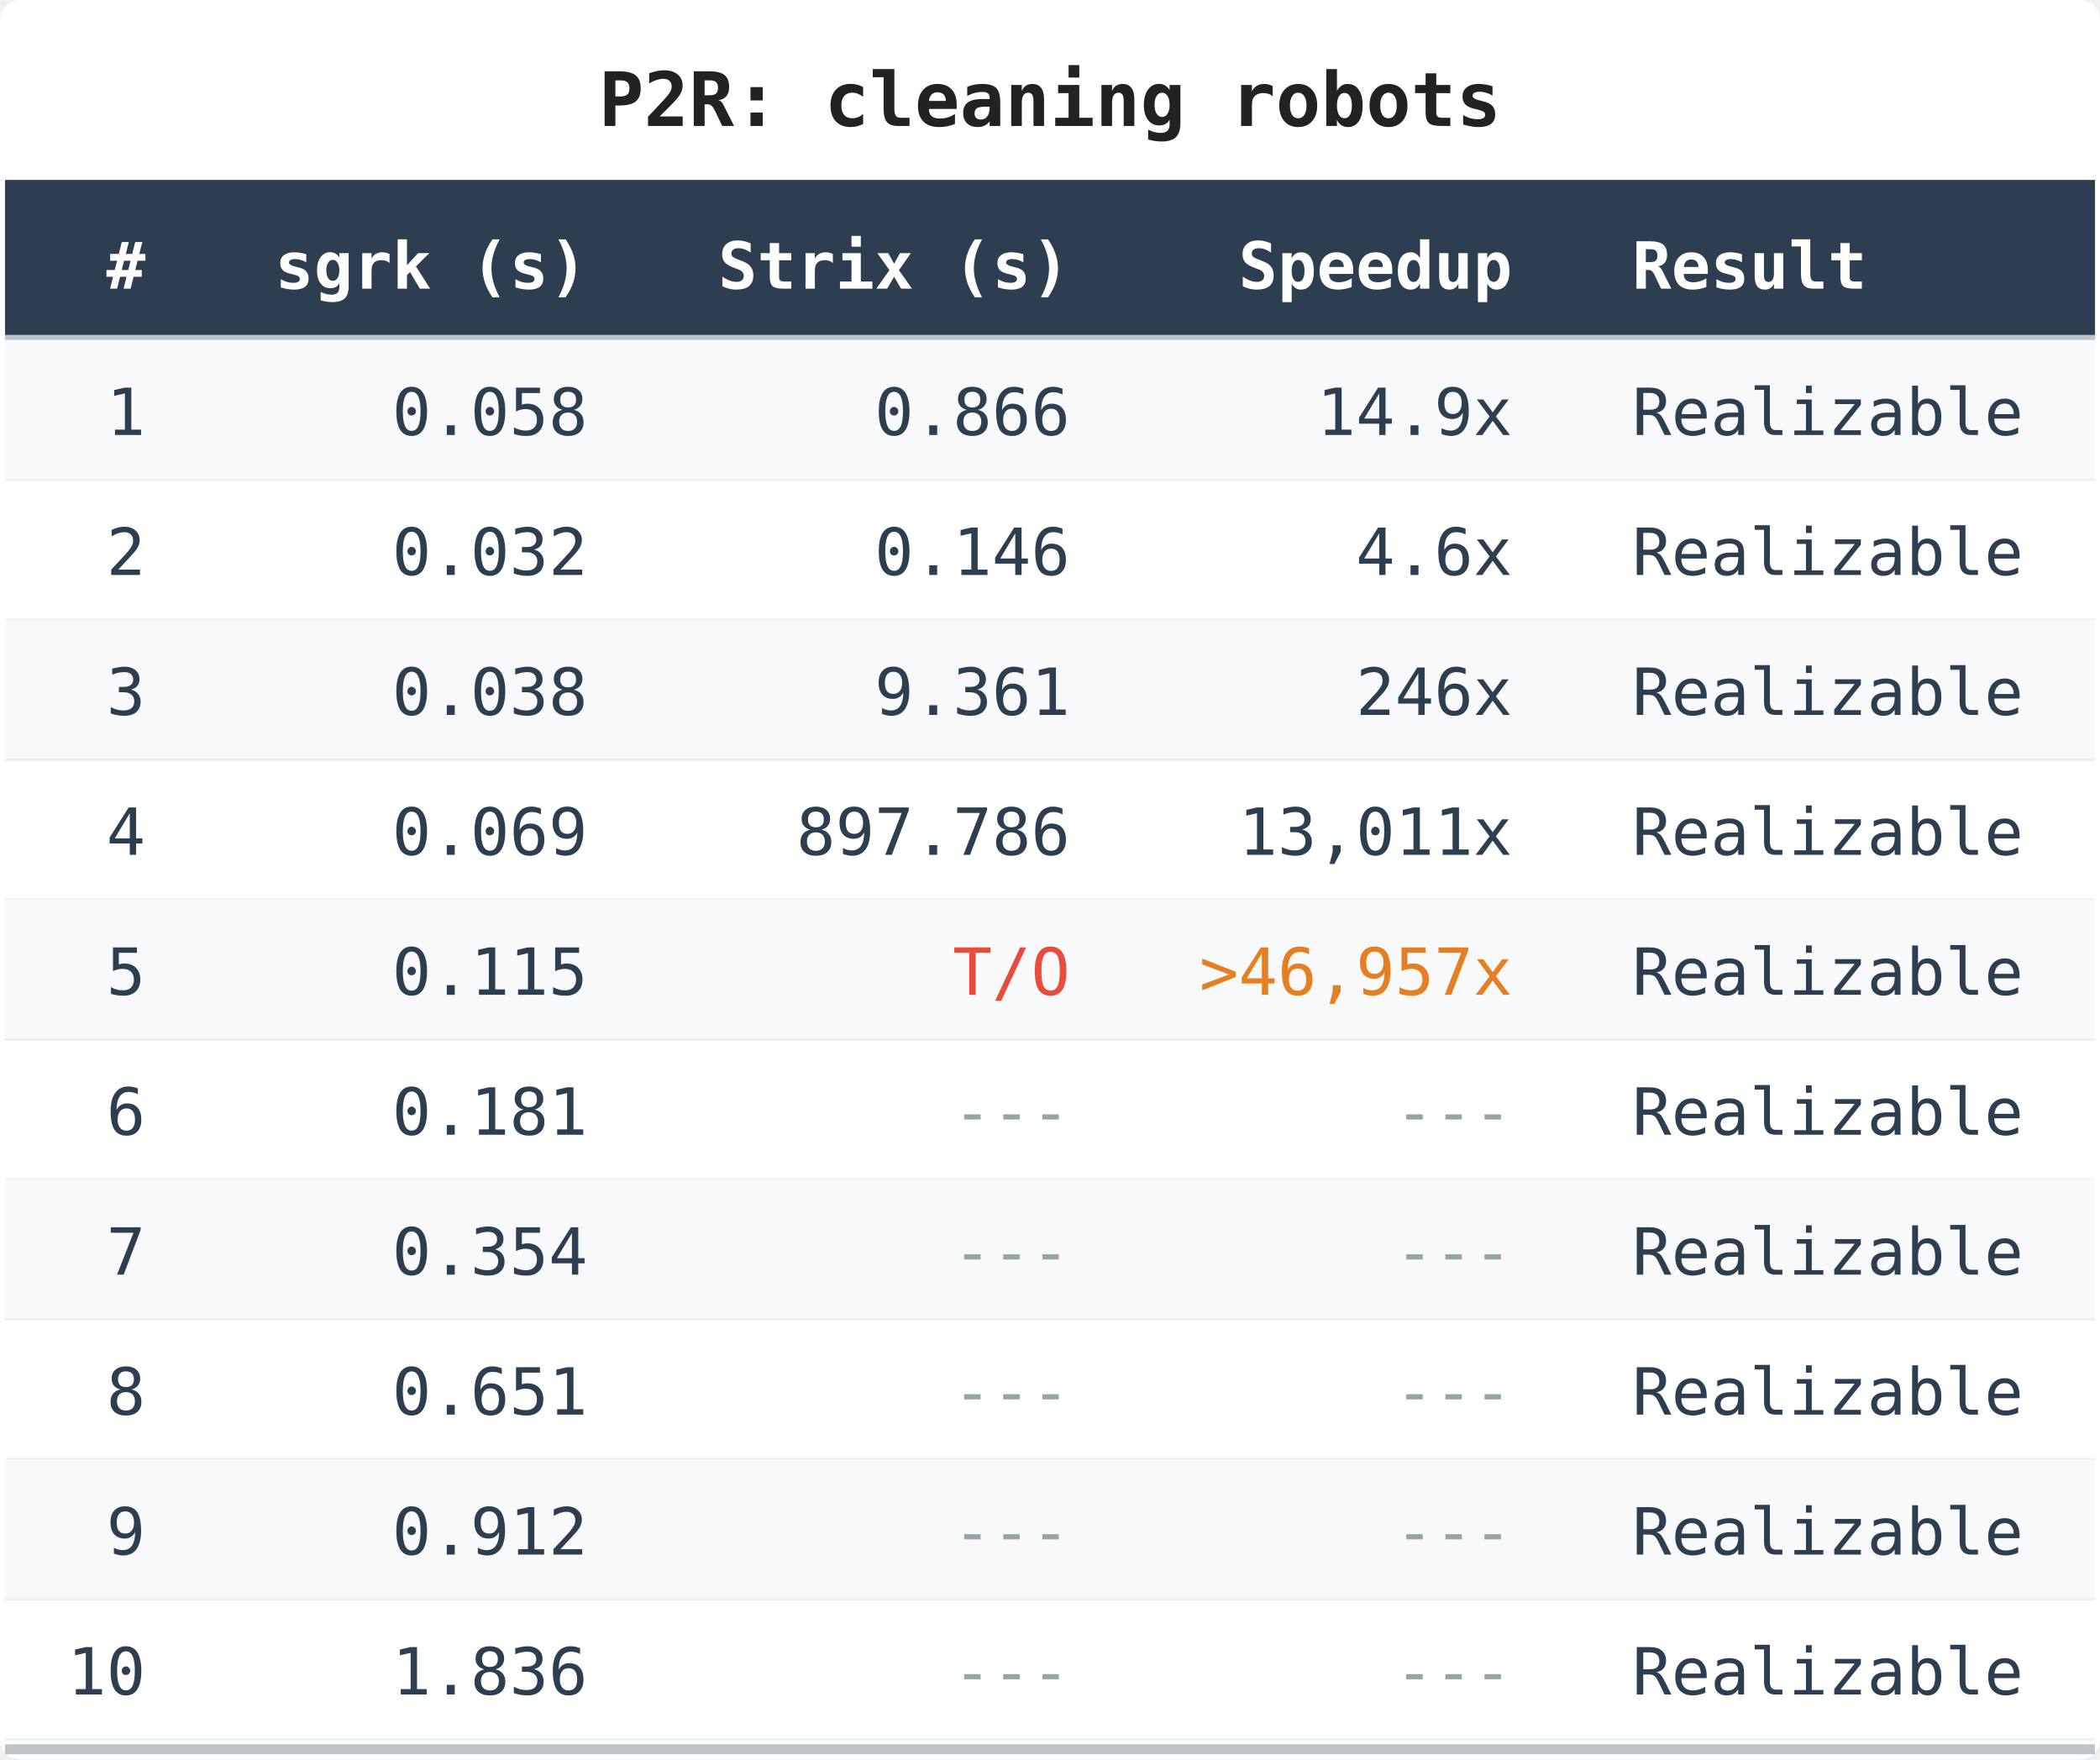
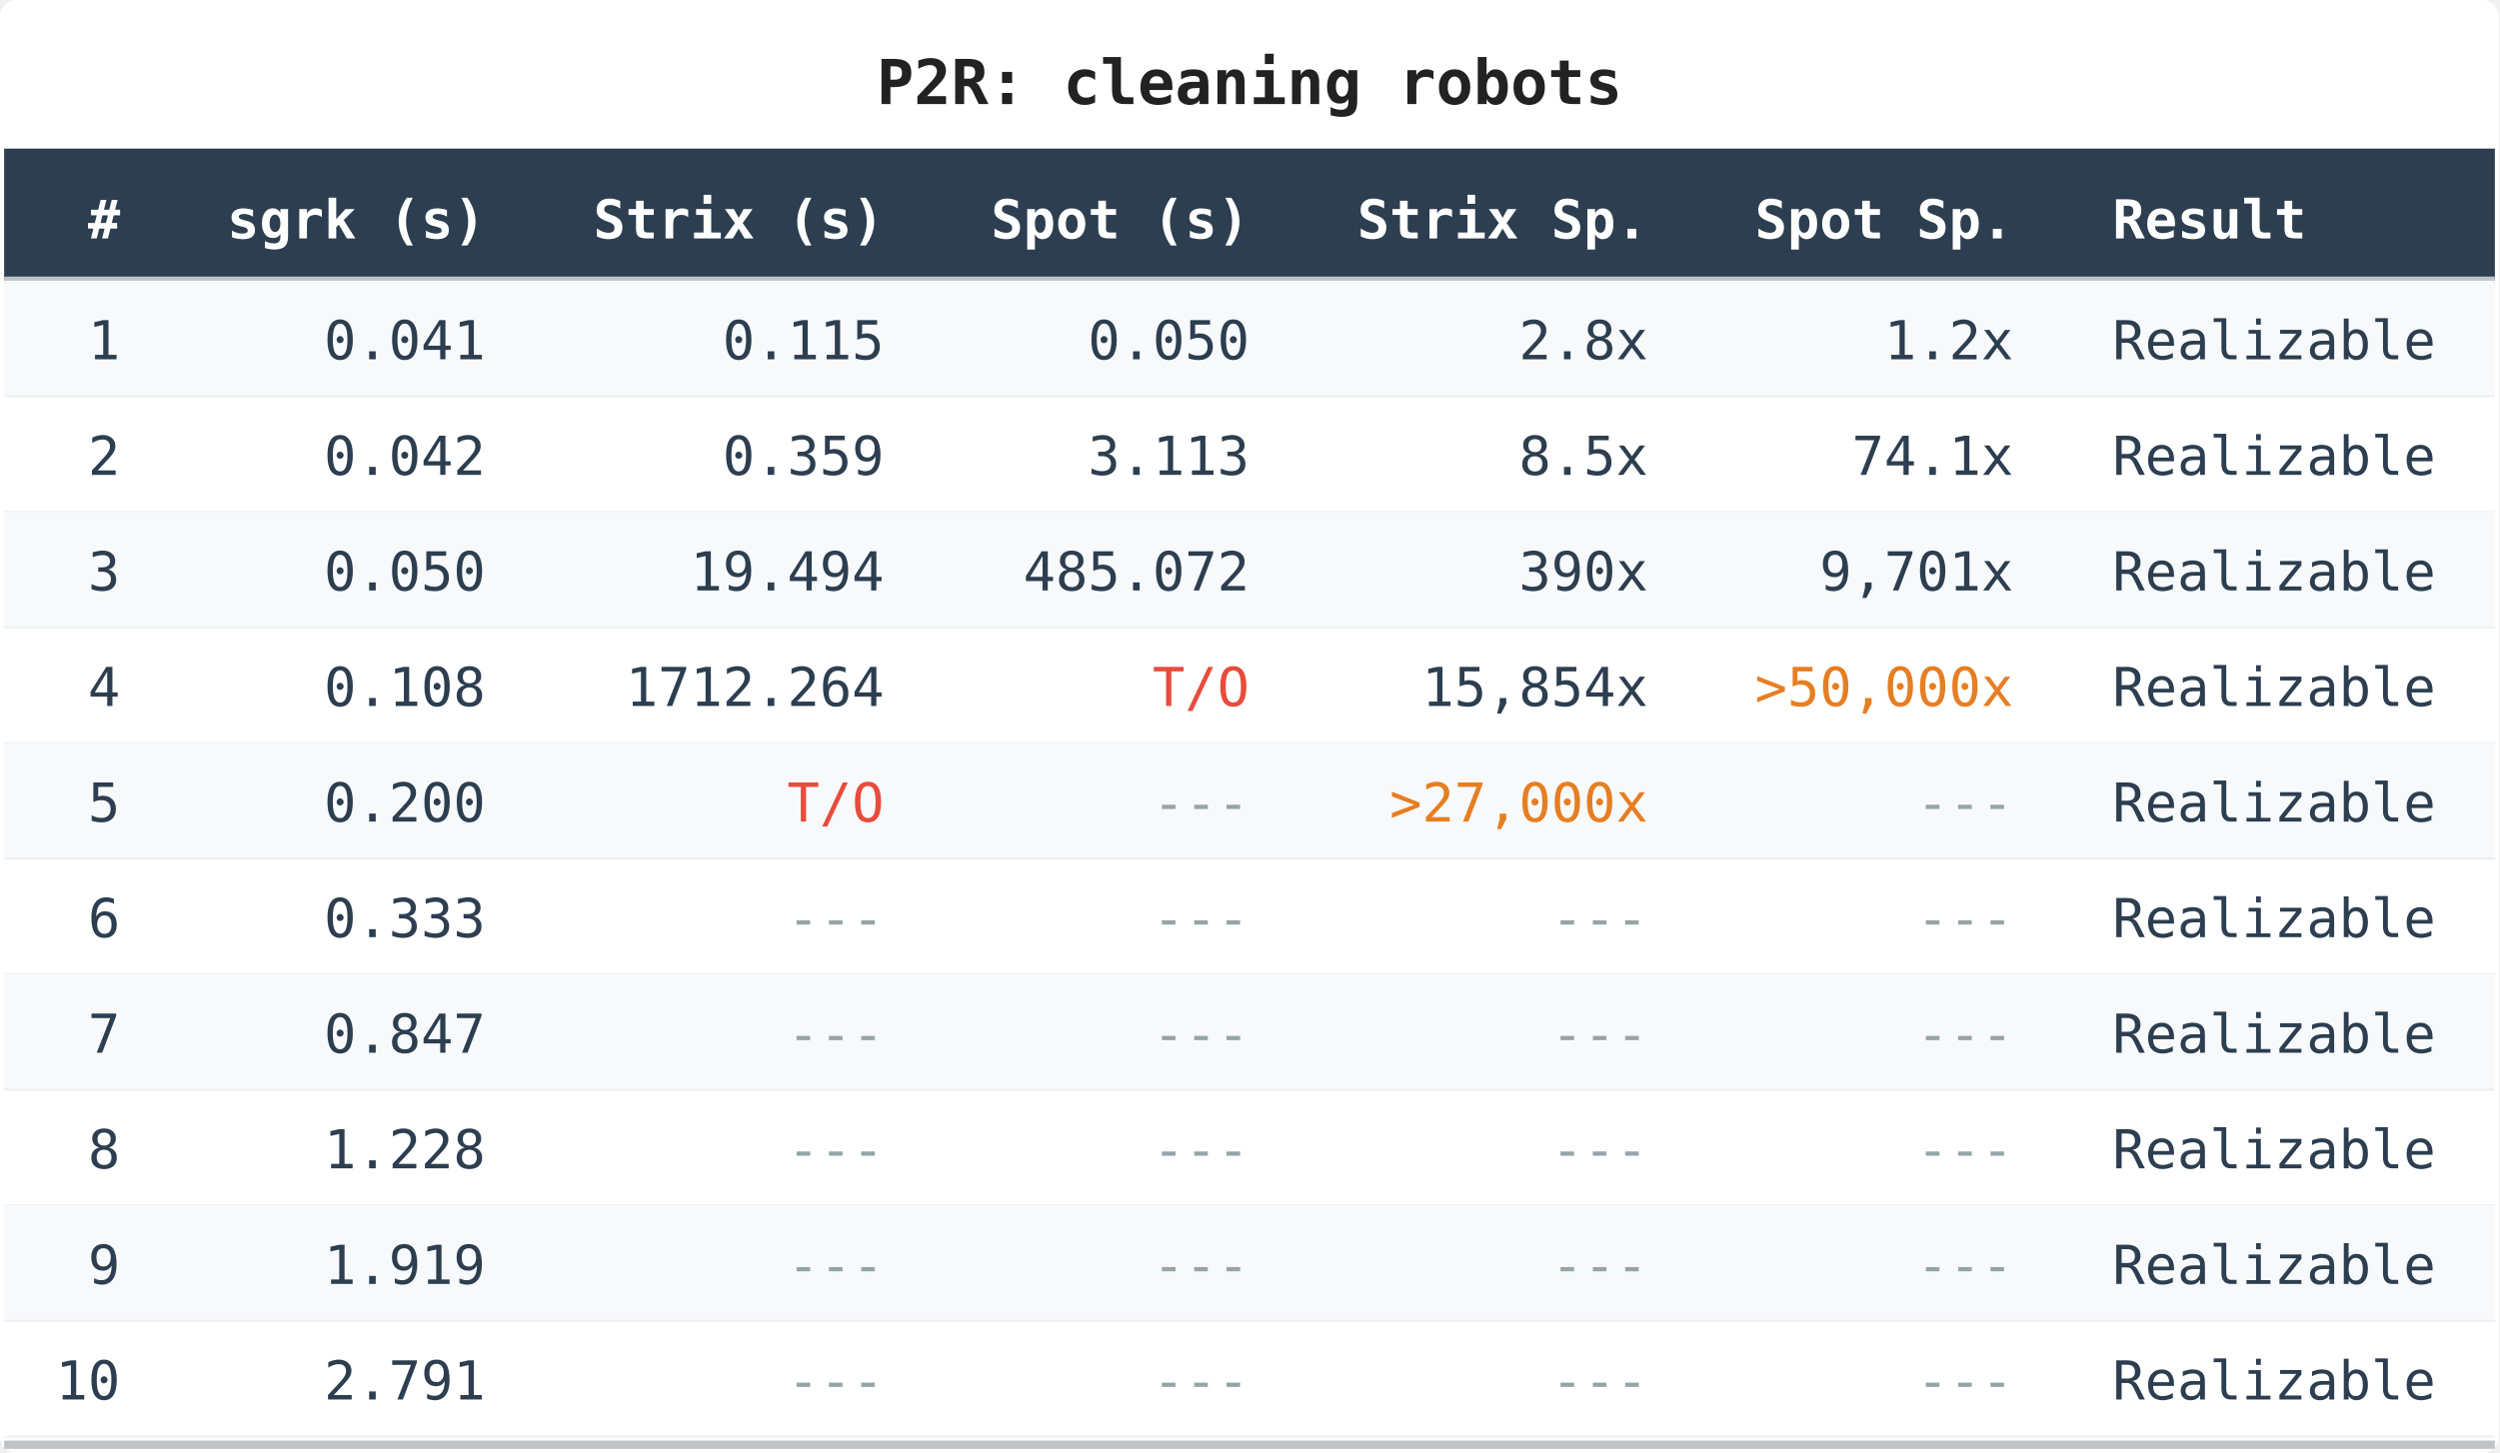
- <svg xmlns="http://www.w3.org/2000/svg" width="420.22" height="352" viewBox="0 0 420.22 352">
-   <rect width="420.22" height="352" fill="white" rx="4" />
-   <text x="210.11" y="25.2" font-family="Menlo, Consolas, monospace" font-size="15" font-weight="bold" text-anchor="middle" fill="#222">P2R: cleaning robots</text>
-   <rect x="1" y="36" width="418.22" height="32" fill="#2c3e50" />
+ <svg xmlns="http://www.w3.org/2000/svg" width="605.24" height="352" viewBox="0 0 605.24 352">
+   <rect width="605.24" height="352" fill="white" rx="4" />
+   <text x="302.62" y="25.2" font-family="Menlo, Consolas, monospace" font-size="15" font-weight="bold" text-anchor="middle" fill="#222">P2R: cleaning robots</text>
+   <rect x="1" y="36" width="603.24" height="32" fill="#2c3e50" />
  <text x="29.12" y="57.76" font-family="Menlo, Consolas, monospace" font-size="13" font-weight="bold" text-anchor="end" fill="white">#</text>
  <text x="117.6" y="57.76" font-family="Menlo, Consolas, monospace" font-size="13" font-weight="bold" text-anchor="end" fill="white">sgrk (s)</text>
  <text x="214.14" y="57.76" font-family="Menlo, Consolas, monospace" font-size="13" font-weight="bold" text-anchor="end" fill="white">Strix (s)</text>
-   <text x="302.62" y="57.76" font-family="Menlo, Consolas, monospace" font-size="13" font-weight="bold" text-anchor="end" fill="white">Speedup</text>
-   <text x="326.62" y="57.76" font-family="Menlo, Consolas, monospace" font-size="13" font-weight="bold" text-anchor="start" fill="white">Result</text>
-   <line x1="1" y1="68" x2="419.22" y2="68" stroke="#bdc3c7" stroke-width="2" />
-   <rect x="1" y="68" width="418.22" height="28" fill="#f8f9fa" />
+   <text x="302.62" y="57.76" font-family="Menlo, Consolas, monospace" font-size="13" font-weight="bold" text-anchor="end" fill="white">Spot (s)</text>
+   <text x="399.16" y="57.76" font-family="Menlo, Consolas, monospace" font-size="13" font-weight="bold" text-anchor="end" fill="white">Strix Sp.</text>
+   <text x="487.64" y="57.76" font-family="Menlo, Consolas, monospace" font-size="13" font-weight="bold" text-anchor="end" fill="white">Spot Sp.</text>
+   <text x="511.64" y="57.76" font-family="Menlo, Consolas, monospace" font-size="13" font-weight="bold" text-anchor="start" fill="white">Result</text>
+   <line x1="1" y1="68" x2="604.24" y2="68" stroke="#bdc3c7" stroke-width="2" />
+   <rect x="1" y="68" width="603.24" height="28" fill="#f8f9fa" />
  <text x="29.12" y="87.04" font-family="Menlo, Consolas, monospace" font-size="13" text-anchor="end" fill="#2c3e50">1</text>
-   <text x="117.6" y="87.04" font-family="Menlo, Consolas, monospace" font-size="13" text-anchor="end" fill="#2c3e50">0.058</text>
-   <text x="214.14" y="87.04" font-family="Menlo, Consolas, monospace" font-size="13" text-anchor="end" fill="#2c3e50">0.866</text>
-   <text x="302.62" y="87.04" font-family="Menlo, Consolas, monospace" font-size="13" text-anchor="end" fill="#2c3e50">14.9x</text>
-   <text x="326.62" y="87.04" font-family="Menlo, Consolas, monospace" font-size="13" text-anchor="start" fill="#2c3e50">Realizable</text>
-   <line x1="1" y1="96" x2="419.22" y2="96" stroke="#ecf0f1" stroke-width="0.5" />
+   <text x="117.6" y="87.04" font-family="Menlo, Consolas, monospace" font-size="13" text-anchor="end" fill="#2c3e50">0.041</text>
+   <text x="214.14" y="87.04" font-family="Menlo, Consolas, monospace" font-size="13" text-anchor="end" fill="#2c3e50">0.115</text>
+   <text x="302.62" y="87.04" font-family="Menlo, Consolas, monospace" font-size="13" text-anchor="end" fill="#2c3e50">0.050</text>
+   <text x="399.16" y="87.04" font-family="Menlo, Consolas, monospace" font-size="13" text-anchor="end" fill="#2c3e50">2.8x</text>
+   <text x="487.64" y="87.04" font-family="Menlo, Consolas, monospace" font-size="13" text-anchor="end" fill="#2c3e50">1.2x</text>
+   <text x="511.64" y="87.04" font-family="Menlo, Consolas, monospace" font-size="13" text-anchor="start" fill="#2c3e50">Realizable</text>
+   <line x1="1" y1="96" x2="604.24" y2="96" stroke="#ecf0f1" stroke-width="0.5" />
  <text x="29.12" y="115.04" font-family="Menlo, Consolas, monospace" font-size="13" text-anchor="end" fill="#2c3e50">2</text>
-   <text x="117.6" y="115.04" font-family="Menlo, Consolas, monospace" font-size="13" text-anchor="end" fill="#2c3e50">0.032</text>
-   <text x="214.14" y="115.04" font-family="Menlo, Consolas, monospace" font-size="13" text-anchor="end" fill="#2c3e50">0.146</text>
-   <text x="302.62" y="115.04" font-family="Menlo, Consolas, monospace" font-size="13" text-anchor="end" fill="#2c3e50">4.6x</text>
-   <text x="326.62" y="115.04" font-family="Menlo, Consolas, monospace" font-size="13" text-anchor="start" fill="#2c3e50">Realizable</text>
-   <line x1="1" y1="124" x2="419.22" y2="124" stroke="#ecf0f1" stroke-width="0.5" />
-   <rect x="1" y="124" width="418.22" height="28" fill="#f8f9fa" />
+   <text x="117.6" y="115.04" font-family="Menlo, Consolas, monospace" font-size="13" text-anchor="end" fill="#2c3e50">0.042</text>
+   <text x="214.14" y="115.04" font-family="Menlo, Consolas, monospace" font-size="13" text-anchor="end" fill="#2c3e50">0.359</text>
+   <text x="302.62" y="115.04" font-family="Menlo, Consolas, monospace" font-size="13" text-anchor="end" fill="#2c3e50">3.113</text>
+   <text x="399.16" y="115.04" font-family="Menlo, Consolas, monospace" font-size="13" text-anchor="end" fill="#2c3e50">8.5x</text>
+   <text x="487.64" y="115.04" font-family="Menlo, Consolas, monospace" font-size="13" text-anchor="end" fill="#2c3e50">74.1x</text>
+   <text x="511.64" y="115.04" font-family="Menlo, Consolas, monospace" font-size="13" text-anchor="start" fill="#2c3e50">Realizable</text>
+   <line x1="1" y1="124" x2="604.24" y2="124" stroke="#ecf0f1" stroke-width="0.5" />
+   <rect x="1" y="124" width="603.24" height="28" fill="#f8f9fa" />
  <text x="29.12" y="143.04" font-family="Menlo, Consolas, monospace" font-size="13" text-anchor="end" fill="#2c3e50">3</text>
-   <text x="117.6" y="143.04" font-family="Menlo, Consolas, monospace" font-size="13" text-anchor="end" fill="#2c3e50">0.038</text>
-   <text x="214.14" y="143.04" font-family="Menlo, Consolas, monospace" font-size="13" text-anchor="end" fill="#2c3e50">9.361</text>
-   <text x="302.62" y="143.04" font-family="Menlo, Consolas, monospace" font-size="13" text-anchor="end" fill="#2c3e50">246x</text>
-   <text x="326.62" y="143.04" font-family="Menlo, Consolas, monospace" font-size="13" text-anchor="start" fill="#2c3e50">Realizable</text>
-   <line x1="1" y1="152" x2="419.22" y2="152" stroke="#ecf0f1" stroke-width="0.5" />
+   <text x="117.6" y="143.04" font-family="Menlo, Consolas, monospace" font-size="13" text-anchor="end" fill="#2c3e50">0.050</text>
+   <text x="214.14" y="143.04" font-family="Menlo, Consolas, monospace" font-size="13" text-anchor="end" fill="#2c3e50">19.494</text>
+   <text x="302.62" y="143.04" font-family="Menlo, Consolas, monospace" font-size="13" text-anchor="end" fill="#2c3e50">485.072</text>
+   <text x="399.16" y="143.04" font-family="Menlo, Consolas, monospace" font-size="13" text-anchor="end" fill="#2c3e50">390x</text>
+   <text x="487.64" y="143.04" font-family="Menlo, Consolas, monospace" font-size="13" text-anchor="end" fill="#2c3e50">9,701x</text>
+   <text x="511.64" y="143.04" font-family="Menlo, Consolas, monospace" font-size="13" text-anchor="start" fill="#2c3e50">Realizable</text>
+   <line x1="1" y1="152" x2="604.24" y2="152" stroke="#ecf0f1" stroke-width="0.5" />
  <text x="29.12" y="171.04" font-family="Menlo, Consolas, monospace" font-size="13" text-anchor="end" fill="#2c3e50">4</text>
-   <text x="117.6" y="171.04" font-family="Menlo, Consolas, monospace" font-size="13" text-anchor="end" fill="#2c3e50">0.069</text>
-   <text x="214.14" y="171.04" font-family="Menlo, Consolas, monospace" font-size="13" text-anchor="end" fill="#2c3e50">897.786</text>
-   <text x="302.62" y="171.04" font-family="Menlo, Consolas, monospace" font-size="13" text-anchor="end" fill="#2c3e50">13,011x</text>
-   <text x="326.62" y="171.04" font-family="Menlo, Consolas, monospace" font-size="13" text-anchor="start" fill="#2c3e50">Realizable</text>
-   <line x1="1" y1="180" x2="419.22" y2="180" stroke="#ecf0f1" stroke-width="0.5" />
-   <rect x="1" y="180" width="418.22" height="28" fill="#f8f9fa" />
+   <text x="117.6" y="171.04" font-family="Menlo, Consolas, monospace" font-size="13" text-anchor="end" fill="#2c3e50">0.108</text>
+   <text x="214.14" y="171.04" font-family="Menlo, Consolas, monospace" font-size="13" text-anchor="end" fill="#2c3e50">1712.264</text>
+   <text x="302.62" y="171.04" font-family="Menlo, Consolas, monospace" font-size="13" text-anchor="end" fill="#e74c3c">T/O</text>
+   <text x="399.16" y="171.04" font-family="Menlo, Consolas, monospace" font-size="13" text-anchor="end" fill="#2c3e50">15,854x</text>
+   <text x="487.64" y="171.04" font-family="Menlo, Consolas, monospace" font-size="13" text-anchor="end" fill="#e67e22">&gt;50,000x</text>
+   <text x="511.64" y="171.04" font-family="Menlo, Consolas, monospace" font-size="13" text-anchor="start" fill="#2c3e50">Realizable</text>
+   <line x1="1" y1="180" x2="604.24" y2="180" stroke="#ecf0f1" stroke-width="0.5" />
+   <rect x="1" y="180" width="603.24" height="28" fill="#f8f9fa" />
  <text x="29.12" y="199.04" font-family="Menlo, Consolas, monospace" font-size="13" text-anchor="end" fill="#2c3e50">5</text>
-   <text x="117.6" y="199.04" font-family="Menlo, Consolas, monospace" font-size="13" text-anchor="end" fill="#2c3e50">0.115</text>
+   <text x="117.6" y="199.04" font-family="Menlo, Consolas, monospace" font-size="13" text-anchor="end" fill="#2c3e50">0.200</text>
  <text x="214.14" y="199.04" font-family="Menlo, Consolas, monospace" font-size="13" text-anchor="end" fill="#e74c3c">T/O</text>
-   <text x="302.62" y="199.04" font-family="Menlo, Consolas, monospace" font-size="13" text-anchor="end" fill="#e67e22">&gt;46,957x</text>
-   <text x="326.62" y="199.04" font-family="Menlo, Consolas, monospace" font-size="13" text-anchor="start" fill="#2c3e50">Realizable</text>
-   <line x1="1" y1="208" x2="419.22" y2="208" stroke="#ecf0f1" stroke-width="0.5" />
+   <text x="302.62" y="199.04" font-family="Menlo, Consolas, monospace" font-size="13" text-anchor="end" fill="#95a5a6">---</text>
+   <text x="399.16" y="199.04" font-family="Menlo, Consolas, monospace" font-size="13" text-anchor="end" fill="#e67e22">&gt;27,000x</text>
+   <text x="487.64" y="199.04" font-family="Menlo, Consolas, monospace" font-size="13" text-anchor="end" fill="#95a5a6">---</text>
+   <text x="511.64" y="199.04" font-family="Menlo, Consolas, monospace" font-size="13" text-anchor="start" fill="#2c3e50">Realizable</text>
+   <line x1="1" y1="208" x2="604.24" y2="208" stroke="#ecf0f1" stroke-width="0.5" />
  <text x="29.12" y="227.04" font-family="Menlo, Consolas, monospace" font-size="13" text-anchor="end" fill="#2c3e50">6</text>
-   <text x="117.6" y="227.04" font-family="Menlo, Consolas, monospace" font-size="13" text-anchor="end" fill="#2c3e50">0.181</text>
+   <text x="117.6" y="227.04" font-family="Menlo, Consolas, monospace" font-size="13" text-anchor="end" fill="#2c3e50">0.333</text>
  <text x="214.14" y="227.04" font-family="Menlo, Consolas, monospace" font-size="13" text-anchor="end" fill="#95a5a6">---</text>
  <text x="302.62" y="227.04" font-family="Menlo, Consolas, monospace" font-size="13" text-anchor="end" fill="#95a5a6">---</text>
-   <text x="326.62" y="227.04" font-family="Menlo, Consolas, monospace" font-size="13" text-anchor="start" fill="#2c3e50">Realizable</text>
-   <line x1="1" y1="236" x2="419.22" y2="236" stroke="#ecf0f1" stroke-width="0.5" />
-   <rect x="1" y="236" width="418.22" height="28" fill="#f8f9fa" />
+   <text x="399.16" y="227.04" font-family="Menlo, Consolas, monospace" font-size="13" text-anchor="end" fill="#95a5a6">---</text>
+   <text x="487.64" y="227.04" font-family="Menlo, Consolas, monospace" font-size="13" text-anchor="end" fill="#95a5a6">---</text>
+   <text x="511.64" y="227.04" font-family="Menlo, Consolas, monospace" font-size="13" text-anchor="start" fill="#2c3e50">Realizable</text>
+   <line x1="1" y1="236" x2="604.24" y2="236" stroke="#ecf0f1" stroke-width="0.5" />
+   <rect x="1" y="236" width="603.24" height="28" fill="#f8f9fa" />
  <text x="29.12" y="255.04" font-family="Menlo, Consolas, monospace" font-size="13" text-anchor="end" fill="#2c3e50">7</text>
-   <text x="117.6" y="255.04" font-family="Menlo, Consolas, monospace" font-size="13" text-anchor="end" fill="#2c3e50">0.354</text>
+   <text x="117.6" y="255.04" font-family="Menlo, Consolas, monospace" font-size="13" text-anchor="end" fill="#2c3e50">0.847</text>
  <text x="214.14" y="255.04" font-family="Menlo, Consolas, monospace" font-size="13" text-anchor="end" fill="#95a5a6">---</text>
  <text x="302.62" y="255.04" font-family="Menlo, Consolas, monospace" font-size="13" text-anchor="end" fill="#95a5a6">---</text>
-   <text x="326.62" y="255.04" font-family="Menlo, Consolas, monospace" font-size="13" text-anchor="start" fill="#2c3e50">Realizable</text>
-   <line x1="1" y1="264" x2="419.22" y2="264" stroke="#ecf0f1" stroke-width="0.5" />
+   <text x="399.16" y="255.04" font-family="Menlo, Consolas, monospace" font-size="13" text-anchor="end" fill="#95a5a6">---</text>
+   <text x="487.64" y="255.04" font-family="Menlo, Consolas, monospace" font-size="13" text-anchor="end" fill="#95a5a6">---</text>
+   <text x="511.64" y="255.04" font-family="Menlo, Consolas, monospace" font-size="13" text-anchor="start" fill="#2c3e50">Realizable</text>
+   <line x1="1" y1="264" x2="604.24" y2="264" stroke="#ecf0f1" stroke-width="0.5" />
  <text x="29.12" y="283.04" font-family="Menlo, Consolas, monospace" font-size="13" text-anchor="end" fill="#2c3e50">8</text>
-   <text x="117.6" y="283.04" font-family="Menlo, Consolas, monospace" font-size="13" text-anchor="end" fill="#2c3e50">0.651</text>
+   <text x="117.6" y="283.04" font-family="Menlo, Consolas, monospace" font-size="13" text-anchor="end" fill="#2c3e50">1.228</text>
  <text x="214.14" y="283.04" font-family="Menlo, Consolas, monospace" font-size="13" text-anchor="end" fill="#95a5a6">---</text>
  <text x="302.62" y="283.04" font-family="Menlo, Consolas, monospace" font-size="13" text-anchor="end" fill="#95a5a6">---</text>
-   <text x="326.62" y="283.04" font-family="Menlo, Consolas, monospace" font-size="13" text-anchor="start" fill="#2c3e50">Realizable</text>
-   <line x1="1" y1="292" x2="419.22" y2="292" stroke="#ecf0f1" stroke-width="0.5" />
-   <rect x="1" y="292" width="418.22" height="28" fill="#f8f9fa" />
+   <text x="399.16" y="283.04" font-family="Menlo, Consolas, monospace" font-size="13" text-anchor="end" fill="#95a5a6">---</text>
+   <text x="487.64" y="283.04" font-family="Menlo, Consolas, monospace" font-size="13" text-anchor="end" fill="#95a5a6">---</text>
+   <text x="511.64" y="283.04" font-family="Menlo, Consolas, monospace" font-size="13" text-anchor="start" fill="#2c3e50">Realizable</text>
+   <line x1="1" y1="292" x2="604.24" y2="292" stroke="#ecf0f1" stroke-width="0.5" />
+   <rect x="1" y="292" width="603.24" height="28" fill="#f8f9fa" />
  <text x="29.12" y="311.04" font-family="Menlo, Consolas, monospace" font-size="13" text-anchor="end" fill="#2c3e50">9</text>
-   <text x="117.6" y="311.04" font-family="Menlo, Consolas, monospace" font-size="13" text-anchor="end" fill="#2c3e50">0.912</text>
+   <text x="117.6" y="311.04" font-family="Menlo, Consolas, monospace" font-size="13" text-anchor="end" fill="#2c3e50">1.919</text>
  <text x="214.14" y="311.04" font-family="Menlo, Consolas, monospace" font-size="13" text-anchor="end" fill="#95a5a6">---</text>
  <text x="302.62" y="311.04" font-family="Menlo, Consolas, monospace" font-size="13" text-anchor="end" fill="#95a5a6">---</text>
-   <text x="326.62" y="311.04" font-family="Menlo, Consolas, monospace" font-size="13" text-anchor="start" fill="#2c3e50">Realizable</text>
-   <line x1="1" y1="320" x2="419.22" y2="320" stroke="#ecf0f1" stroke-width="0.5" />
+   <text x="399.16" y="311.04" font-family="Menlo, Consolas, monospace" font-size="13" text-anchor="end" fill="#95a5a6">---</text>
+   <text x="487.64" y="311.04" font-family="Menlo, Consolas, monospace" font-size="13" text-anchor="end" fill="#95a5a6">---</text>
+   <text x="511.64" y="311.04" font-family="Menlo, Consolas, monospace" font-size="13" text-anchor="start" fill="#2c3e50">Realizable</text>
+   <line x1="1" y1="320" x2="604.24" y2="320" stroke="#ecf0f1" stroke-width="0.5" />
  <text x="29.12" y="339.04" font-family="Menlo, Consolas, monospace" font-size="13" text-anchor="end" fill="#2c3e50">10</text>
-   <text x="117.6" y="339.04" font-family="Menlo, Consolas, monospace" font-size="13" text-anchor="end" fill="#2c3e50">1.836</text>
+   <text x="117.6" y="339.04" font-family="Menlo, Consolas, monospace" font-size="13" text-anchor="end" fill="#2c3e50">2.791</text>
  <text x="214.14" y="339.04" font-family="Menlo, Consolas, monospace" font-size="13" text-anchor="end" fill="#95a5a6">---</text>
  <text x="302.62" y="339.04" font-family="Menlo, Consolas, monospace" font-size="13" text-anchor="end" fill="#95a5a6">---</text>
-   <text x="326.62" y="339.04" font-family="Menlo, Consolas, monospace" font-size="13" text-anchor="start" fill="#2c3e50">Realizable</text>
-   <line x1="1" y1="348" x2="419.22" y2="348" stroke="#ecf0f1" stroke-width="0.5" />
-   <line x1="1" y1="350" x2="419.22" y2="350" stroke="#bdc3c7" stroke-width="2" />
+   <text x="399.16" y="339.04" font-family="Menlo, Consolas, monospace" font-size="13" text-anchor="end" fill="#95a5a6">---</text>
+   <text x="487.64" y="339.04" font-family="Menlo, Consolas, monospace" font-size="13" text-anchor="end" fill="#95a5a6">---</text>
+   <text x="511.64" y="339.04" font-family="Menlo, Consolas, monospace" font-size="13" text-anchor="start" fill="#2c3e50">Realizable</text>
+   <line x1="1" y1="348" x2="604.24" y2="348" stroke="#ecf0f1" stroke-width="0.5" />
+   <line x1="1" y1="350" x2="604.24" y2="350" stroke="#bdc3c7" stroke-width="2" />
</svg>
